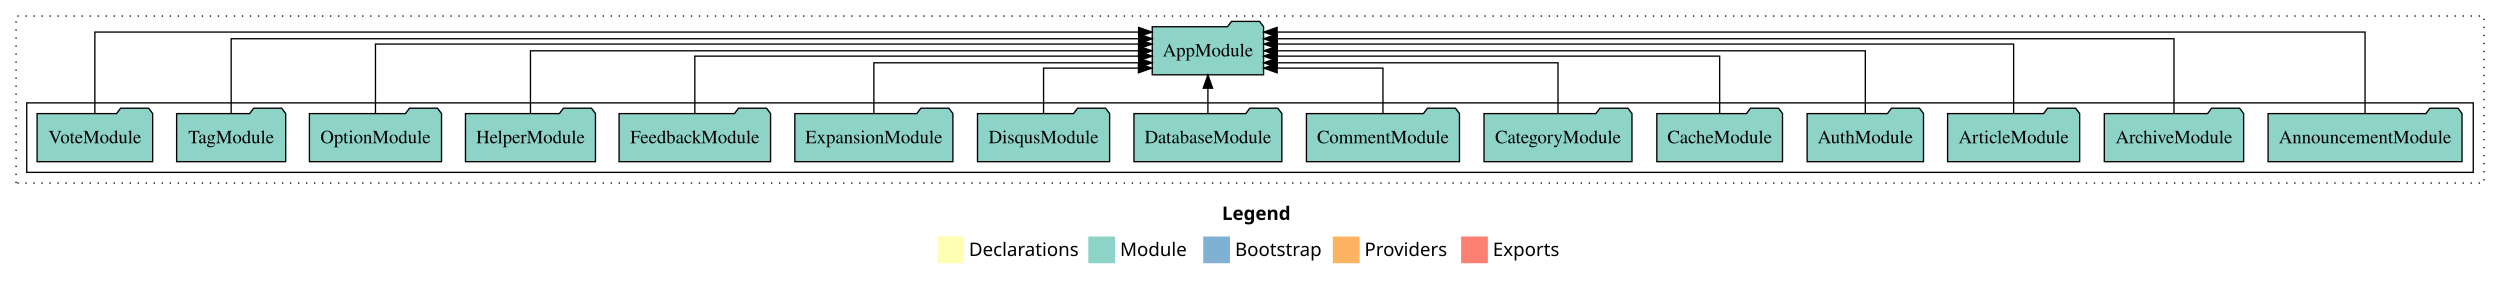
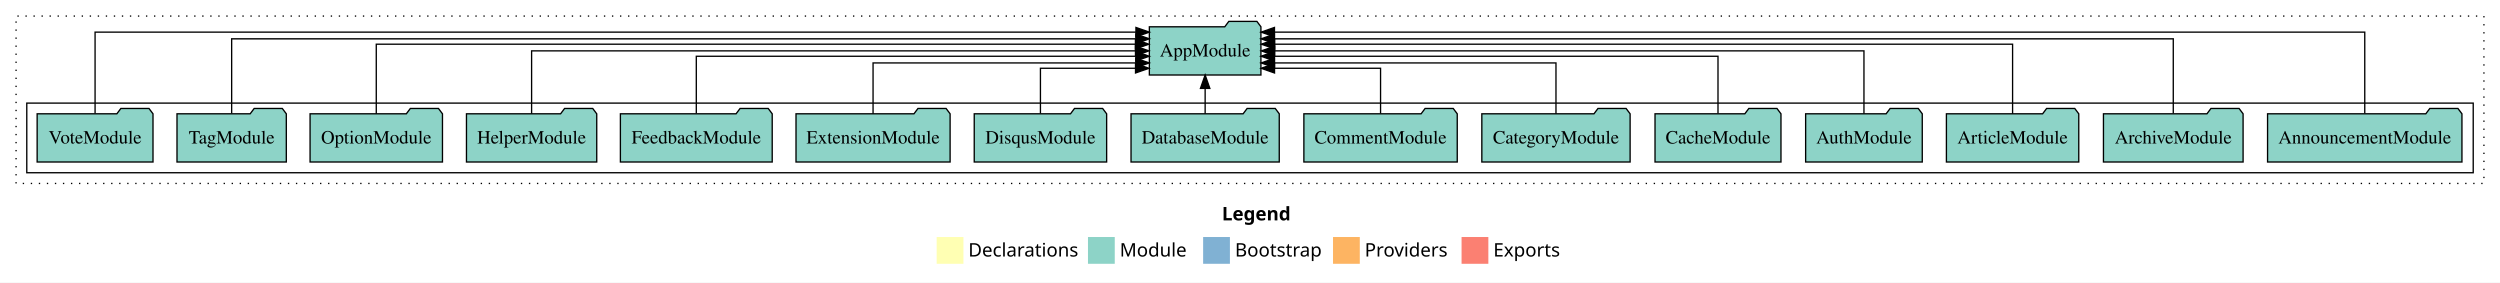
- <svg xmlns="http://www.w3.org/2000/svg" width="1871pt" height="211pt" viewBox="0.00 0.00 1871.00 211.00">
+ <svg xmlns="http://www.w3.org/2000/svg" width="1867pt" height="211pt" viewBox="0.00 0.00 1867.00 211.00">
  <g id="graph0" class="graph" transform="scale(1 1) rotate(0) translate(4 207)">
-     <polygon fill="white" stroke="transparent" points="-4,4 -4,-207 1867,-207 1867,4 -4,4" />
-     <text text-anchor="start" x="910.51" y="-42.4" font-family="Times-12" font-weight="bold" font-size="14.00">Legend</text>
-     <polygon fill="#ffffb3" stroke="transparent" points="697.5,-10 697.5,-30 717.5,-30 717.5,-10 697.5,-10" />
-     <text text-anchor="start" x="721.13" y="-15.4" font-family="Times-12" font-size="14.00">  Declarations</text>
-     <polygon fill="#8dd3c7" stroke="transparent" points="810.5,-10 810.5,-30 830.5,-30 830.5,-10 810.5,-10" />
-     <text text-anchor="start" x="834.23" y="-15.4" font-family="Times-12" font-size="14.00">  Module</text>
-     <polygon fill="#80b1d3" stroke="transparent" points="896.5,-10 896.5,-30 916.5,-30 916.5,-10 896.5,-10" />
-     <text text-anchor="start" x="920.28" y="-15.4" font-family="Times-12" font-size="14.00">  Bootstrap</text>
-     <polygon fill="#fdb462" stroke="transparent" points="993.5,-10 993.5,-30 1013.5,-30 1013.5,-10 993.5,-10" />
-     <text text-anchor="start" x="1017.17" y="-15.4" font-family="Times-12" font-size="14.00">  Providers</text>
-     <polygon fill="#fb8072" stroke="transparent" points="1089.5,-10 1089.5,-30 1109.5,-30 1109.5,-10 1089.5,-10" />
-     <text text-anchor="start" x="1113.23" y="-15.4" font-family="Times-12" font-size="14.00">  Exports</text>
+     <polygon fill="white" stroke="transparent" points="-4,4 -4,-207 1863,-207 1863,4 -4,4" />
+     <text text-anchor="start" x="908.51" y="-42.4" font-family="Times-12" font-weight="bold" font-size="14.00">Legend</text>
+     <polygon fill="#ffffb3" stroke="transparent" points="695.5,-10 695.5,-30 715.5,-30 715.5,-10 695.5,-10" />
+     <text text-anchor="start" x="719.13" y="-15.4" font-family="Times-12" font-size="14.00">  Declarations</text>
+     <polygon fill="#8dd3c7" stroke="transparent" points="808.5,-10 808.5,-30 828.5,-30 828.5,-10 808.5,-10" />
+     <text text-anchor="start" x="832.23" y="-15.4" font-family="Times-12" font-size="14.00">  Module</text>
+     <polygon fill="#80b1d3" stroke="transparent" points="894.5,-10 894.5,-30 914.5,-30 914.5,-10 894.5,-10" />
+     <text text-anchor="start" x="918.28" y="-15.4" font-family="Times-12" font-size="14.00">  Bootstrap</text>
+     <polygon fill="#fdb462" stroke="transparent" points="991.5,-10 991.5,-30 1011.5,-30 1011.5,-10 991.5,-10" />
+     <text text-anchor="start" x="1015.17" y="-15.4" font-family="Times-12" font-size="14.00">  Providers</text>
+     <polygon fill="#fb8072" stroke="transparent" points="1087.5,-10 1087.5,-30 1107.5,-30 1107.5,-10 1087.5,-10" />
+     <text text-anchor="start" x="1111.23" y="-15.4" font-family="Times-12" font-size="14.00">  Exports</text>
    <g id="clust1" class="cluster">
-       <polygon fill="none" stroke="black" stroke-dasharray="1,5" points="8,-70 8,-195 1855,-195 1855,-70 8,-70" />
+       <polygon fill="none" stroke="black" stroke-dasharray="1,5" points="8,-70 8,-195 1851,-195 1851,-70 8,-70" />
    </g>
    <g id="clust3" class="cluster">
-       <polygon fill="none" stroke="black" points="16,-78 16,-130 1847,-130 1847,-78 16,-78" />
+       <polygon fill="none" stroke="black" points="16,-78 16,-130 1843,-130 1843,-78 16,-78" />
    </g>
    <g id="node1" class="node">
-       <polygon fill="#8dd3c7" stroke="black" points="1838.58,-122 1835.58,-126 1814.58,-126 1811.58,-122 1693.42,-122 1693.42,-86 1838.58,-86 1838.58,-122" />
-       <text text-anchor="middle" x="1766" y="-99.8" font-family="Times,serif" font-size="14.00">AnnouncementModule</text>
+       <polygon fill="#8dd3c7" stroke="black" points="1834.58,-122 1831.58,-126 1810.58,-126 1807.58,-122 1689.42,-122 1689.42,-86 1834.58,-86 1834.58,-122" />
+       <text text-anchor="middle" x="1762" y="-99.8" font-family="Times,serif" font-size="14.00">AnnouncementModule</text>
    </g>
    <g id="node16" class="node">
-       <polygon fill="#8dd3c7" stroke="black" points="941.66,-187 938.66,-191 917.66,-191 914.66,-187 858.34,-187 858.34,-151 941.66,-151 941.66,-187" />
-       <text text-anchor="middle" x="900" y="-164.8" font-family="Times,serif" font-size="14.00">AppModule</text>
+       <polygon fill="#8dd3c7" stroke="black" points="937.66,-187 934.66,-191 913.66,-191 910.66,-187 854.34,-187 854.34,-151 937.66,-151 937.66,-187" />
+       <text text-anchor="middle" x="896" y="-164.8" font-family="Times,serif" font-size="14.00">AppModule</text>
    </g>
    <g id="edge1" class="edge">
-       <path fill="none" stroke="black" d="M1766,-122.32C1766,-145.66 1766,-183 1766,-183 1766,-183 951.77,-183 951.77,-183" />
-       <polygon fill="black" stroke="black" points="951.77,-179.5 941.77,-183 951.77,-186.5 951.77,-179.5" />
+       <path fill="none" stroke="black" d="M1762,-122.32C1762,-145.66 1762,-183 1762,-183 1762,-183 947.77,-183 947.77,-183" />
+       <polygon fill="black" stroke="black" points="947.77,-179.5 937.77,-183 947.77,-186.5 947.77,-179.5" />
    </g>
    <g id="node2" class="node">
-       <polygon fill="#8dd3c7" stroke="black" points="1675.14,-122 1672.14,-126 1651.14,-126 1648.14,-122 1570.86,-122 1570.86,-86 1675.14,-86 1675.14,-122" />
-       <text text-anchor="middle" x="1623" y="-99.8" font-family="Times,serif" font-size="14.00">ArchiveModule</text>
+       <polygon fill="#8dd3c7" stroke="black" points="1671.14,-122 1668.14,-126 1647.14,-126 1644.14,-122 1566.86,-122 1566.86,-86 1671.14,-86 1671.14,-122" />
+       <text text-anchor="middle" x="1619" y="-99.8" font-family="Times,serif" font-size="14.00">ArchiveModule</text>
    </g>
    <g id="edge2" class="edge">
-       <path fill="none" stroke="black" d="M1623,-122.29C1623,-144.21 1623,-178 1623,-178 1623,-178 951.73,-178 951.73,-178" />
-       <polygon fill="black" stroke="black" points="951.73,-174.5 941.73,-178 951.73,-181.5 951.73,-174.5" />
+       <path fill="none" stroke="black" d="M1619,-122.29C1619,-144.21 1619,-178 1619,-178 1619,-178 947.73,-178 947.73,-178" />
+       <polygon fill="black" stroke="black" points="947.73,-174.5 937.73,-178 947.73,-181.5 947.73,-174.5" />
    </g>
    <g id="node3" class="node">
-       <polygon fill="#8dd3c7" stroke="black" points="1552.42,-122 1549.42,-126 1528.42,-126 1525.42,-122 1453.58,-122 1453.58,-86 1552.42,-86 1552.42,-122" />
-       <text text-anchor="middle" x="1503" y="-99.8" font-family="Times,serif" font-size="14.00">ArticleModule</text>
+       <polygon fill="#8dd3c7" stroke="black" points="1548.42,-122 1545.42,-126 1524.42,-126 1521.42,-122 1449.58,-122 1449.58,-86 1548.42,-86 1548.42,-122" />
+       <text text-anchor="middle" x="1499" y="-99.8" font-family="Times,serif" font-size="14.00">ArticleModule</text>
    </g>
    <g id="edge3" class="edge">
-       <path fill="none" stroke="black" d="M1503,-122.03C1503,-142.77 1503,-174 1503,-174 1503,-174 951.92,-174 951.92,-174" />
-       <polygon fill="black" stroke="black" points="951.92,-170.5 941.92,-174 951.92,-177.5 951.92,-170.5" />
+       <path fill="none" stroke="black" d="M1499,-122.03C1499,-142.77 1499,-174 1499,-174 1499,-174 947.92,-174 947.92,-174" />
+       <polygon fill="black" stroke="black" points="947.92,-170.5 937.92,-174 947.92,-177.5 947.92,-170.5" />
    </g>
    <g id="node4" class="node">
-       <polygon fill="#8dd3c7" stroke="black" points="1435.55,-122 1432.55,-126 1411.55,-126 1408.55,-122 1348.45,-122 1348.45,-86 1435.55,-86 1435.55,-122" />
-       <text text-anchor="middle" x="1392" y="-99.8" font-family="Times,serif" font-size="14.00">AuthModule</text>
+       <polygon fill="#8dd3c7" stroke="black" points="1431.55,-122 1428.55,-126 1407.55,-126 1404.55,-122 1344.45,-122 1344.45,-86 1431.55,-86 1431.55,-122" />
+       <text text-anchor="middle" x="1388" y="-99.8" font-family="Times,serif" font-size="14.00">AuthModule</text>
    </g>
    <g id="edge4" class="edge">
-       <path fill="none" stroke="black" d="M1392,-122.11C1392,-141.34 1392,-169 1392,-169 1392,-169 951.95,-169 951.95,-169" />
-       <polygon fill="black" stroke="black" points="951.95,-165.5 941.95,-169 951.95,-172.5 951.95,-165.5" />
+       <path fill="none" stroke="black" d="M1388,-122.11C1388,-141.34 1388,-169 1388,-169 1388,-169 947.95,-169 947.95,-169" />
+       <polygon fill="black" stroke="black" points="947.95,-165.5 937.95,-169 947.95,-172.5 947.95,-165.5" />
    </g>
    <g id="node5" class="node">
-       <polygon fill="#8dd3c7" stroke="black" points="1330.03,-122 1327.03,-126 1306.03,-126 1303.03,-122 1235.97,-122 1235.97,-86 1330.03,-86 1330.03,-122" />
-       <text text-anchor="middle" x="1283" y="-99.8" font-family="Times,serif" font-size="14.00">CacheModule</text>
+       <polygon fill="#8dd3c7" stroke="black" points="1326.03,-122 1323.03,-126 1302.03,-126 1299.03,-122 1231.97,-122 1231.97,-86 1326.03,-86 1326.03,-122" />
+       <text text-anchor="middle" x="1279" y="-99.8" font-family="Times,serif" font-size="14.00">CacheModule</text>
    </g>
    <g id="edge5" class="edge">
-       <path fill="none" stroke="black" d="M1283,-122.3C1283,-140.27 1283,-165 1283,-165 1283,-165 951.72,-165 951.72,-165" />
-       <polygon fill="black" stroke="black" points="951.72,-161.5 941.72,-165 951.72,-168.5 951.72,-161.5" />
+       <path fill="none" stroke="black" d="M1279,-122.3C1279,-140.27 1279,-165 1279,-165 1279,-165 947.72,-165 947.72,-165" />
+       <polygon fill="black" stroke="black" points="947.72,-161.5 937.72,-165 947.72,-168.5 947.72,-161.5" />
    </g>
    <g id="node6" class="node">
-       <polygon fill="#8dd3c7" stroke="black" points="1217.37,-122 1214.37,-126 1193.37,-126 1190.37,-122 1106.63,-122 1106.63,-86 1217.37,-86 1217.37,-122" />
-       <text text-anchor="middle" x="1162" y="-99.8" font-family="Times,serif" font-size="14.00">CategoryModule</text>
+       <polygon fill="#8dd3c7" stroke="black" points="1213.37,-122 1210.37,-126 1189.37,-126 1186.37,-122 1102.63,-122 1102.63,-86 1213.37,-86 1213.37,-122" />
+       <text text-anchor="middle" x="1158" y="-99.8" font-family="Times,serif" font-size="14.00">CategoryModule</text>
    </g>
    <g id="edge6" class="edge">
-       <path fill="none" stroke="black" d="M1162,-122.03C1162,-138.4 1162,-160 1162,-160 1162,-160 951.8,-160 951.8,-160" />
-       <polygon fill="black" stroke="black" points="951.8,-156.5 941.8,-160 951.8,-163.5 951.8,-156.5" />
+       <path fill="none" stroke="black" d="M1158,-122.03C1158,-138.4 1158,-160 1158,-160 1158,-160 947.8,-160 947.8,-160" />
+       <polygon fill="black" stroke="black" points="947.8,-156.5 937.8,-160 947.8,-163.5 947.8,-156.5" />
    </g>
    <g id="node7" class="node">
-       <polygon fill="#8dd3c7" stroke="black" points="1088.27,-122 1085.27,-126 1064.27,-126 1061.27,-122 973.73,-122 973.73,-86 1088.27,-86 1088.27,-122" />
-       <text text-anchor="middle" x="1031" y="-99.8" font-family="Times,serif" font-size="14.00">CommentModule</text>
+       <polygon fill="#8dd3c7" stroke="black" points="1084.27,-122 1081.27,-126 1060.27,-126 1057.27,-122 969.73,-122 969.73,-86 1084.27,-86 1084.27,-122" />
+       <text text-anchor="middle" x="1027" y="-99.8" font-family="Times,serif" font-size="14.00">CommentModule</text>
    </g>
    <g id="edge7" class="edge">
-       <path fill="none" stroke="black" d="M1031,-122.19C1031,-137.18 1031,-156 1031,-156 1031,-156 951.81,-156 951.81,-156" />
-       <polygon fill="black" stroke="black" points="951.81,-152.5 941.81,-156 951.81,-159.5 951.81,-152.5" />
+       <path fill="none" stroke="black" d="M1027,-122.19C1027,-137.18 1027,-156 1027,-156 1027,-156 947.81,-156 947.81,-156" />
+       <polygon fill="black" stroke="black" points="947.81,-152.5 937.81,-156 947.81,-159.5 947.81,-152.5" />
    </g>
    <g id="node8" class="node">
-       <polygon fill="#8dd3c7" stroke="black" points="955.35,-122 952.35,-126 931.35,-126 928.35,-122 844.65,-122 844.65,-86 955.35,-86 955.35,-122" />
-       <text text-anchor="middle" x="900" y="-99.8" font-family="Times,serif" font-size="14.00">DatabaseModule</text>
+       <polygon fill="#8dd3c7" stroke="black" points="951.35,-122 948.35,-126 927.35,-126 924.35,-122 840.65,-122 840.65,-86 951.35,-86 951.35,-122" />
+       <text text-anchor="middle" x="896" y="-99.8" font-family="Times,serif" font-size="14.00">DatabaseModule</text>
    </g>
    <g id="edge8" class="edge">
-       <path fill="none" stroke="black" d="M900,-122.11C900,-122.11 900,-140.99 900,-140.99" />
-       <polygon fill="black" stroke="black" points="896.5,-140.99 900,-150.99 903.5,-140.99 896.5,-140.99" />
+       <path fill="none" stroke="black" d="M896,-122.11C896,-122.11 896,-140.99 896,-140.99" />
+       <polygon fill="black" stroke="black" points="892.5,-140.99 896,-150.99 899.5,-140.99 892.5,-140.99" />
    </g>
    <g id="node9" class="node">
-       <polygon fill="#8dd3c7" stroke="black" points="826.44,-122 823.44,-126 802.44,-126 799.44,-122 727.56,-122 727.56,-86 826.44,-86 826.44,-122" />
-       <text text-anchor="middle" x="777" y="-99.8" font-family="Times,serif" font-size="14.00">DisqusModule</text>
+       <polygon fill="#8dd3c7" stroke="black" points="822.44,-122 819.44,-126 798.44,-126 795.44,-122 723.56,-122 723.56,-86 822.44,-86 822.44,-122" />
+       <text text-anchor="middle" x="773" y="-99.8" font-family="Times,serif" font-size="14.00">DisqusModule</text>
    </g>
    <g id="edge9" class="edge">
-       <path fill="none" stroke="black" d="M777,-122.19C777,-137.18 777,-156 777,-156 777,-156 848.01,-156 848.01,-156" />
-       <polygon fill="black" stroke="black" points="848.01,-159.5 858.01,-156 848.01,-152.5 848.01,-159.5" />
+       <path fill="none" stroke="black" d="M773,-122.19C773,-137.18 773,-156 773,-156 773,-156 844.01,-156 844.01,-156" />
+       <polygon fill="black" stroke="black" points="844.01,-159.5 854.01,-156 844.01,-152.5 844.01,-159.5" />
    </g>
    <g id="node10" class="node">
-       <polygon fill="#8dd3c7" stroke="black" points="709.15,-122 706.15,-126 685.15,-126 682.15,-122 590.85,-122 590.85,-86 709.15,-86 709.15,-122" />
-       <text text-anchor="middle" x="650" y="-99.8" font-family="Times,serif" font-size="14.00">ExpansionModule</text>
+       <polygon fill="#8dd3c7" stroke="black" points="705.54,-122 702.54,-126 681.54,-126 678.54,-122 590.46,-122 590.46,-86 705.54,-86 705.54,-122" />
+       <text text-anchor="middle" x="648" y="-99.8" font-family="Times,serif" font-size="14.00">ExtensionModule</text>
    </g>
    <g id="edge10" class="edge">
-       <path fill="none" stroke="black" d="M650,-122.03C650,-138.4 650,-160 650,-160 650,-160 848.16,-160 848.16,-160" />
-       <polygon fill="black" stroke="black" points="848.16,-163.5 858.16,-160 848.16,-156.5 848.16,-163.5" />
+       <path fill="none" stroke="black" d="M648,-122.03C648,-138.4 648,-160 648,-160 648,-160 844.21,-160 844.21,-160" />
+       <polygon fill="black" stroke="black" points="844.21,-163.5 854.21,-160 844.21,-156.5 844.21,-163.5" />
    </g>
    <g id="node11" class="node">
      <polygon fill="#8dd3c7" stroke="black" points="572.69,-122 569.69,-126 548.69,-126 545.69,-122 459.31,-122 459.31,-86 572.69,-86 572.69,-122" />
      <text text-anchor="middle" x="516" y="-99.8" font-family="Times,serif" font-size="14.00">FeedbackModule</text>
    </g>
    <g id="edge11" class="edge">
-       <path fill="none" stroke="black" d="M516,-122.3C516,-140.27 516,-165 516,-165 516,-165 848.17,-165 848.17,-165" />
-       <polygon fill="black" stroke="black" points="848.17,-168.5 858.17,-165 848.17,-161.5 848.17,-168.5" />
+       <path fill="none" stroke="black" d="M516,-122.3C516,-140.27 516,-165 516,-165 516,-165 844.25,-165 844.25,-165" />
+       <polygon fill="black" stroke="black" points="844.25,-168.5 854.25,-165 844.25,-161.5 844.25,-168.5" />
    </g>
    <g id="node12" class="node">
      <polygon fill="#8dd3c7" stroke="black" points="441.64,-122 438.64,-126 417.64,-126 414.64,-122 344.36,-122 344.36,-86 441.64,-86 441.64,-122" />
      <text text-anchor="middle" x="393" y="-99.8" font-family="Times,serif" font-size="14.00">HelperModule</text>
    </g>
    <g id="edge12" class="edge">
-       <path fill="none" stroke="black" d="M393,-122.11C393,-141.34 393,-169 393,-169 393,-169 848.08,-169 848.08,-169" />
-       <polygon fill="black" stroke="black" points="848.08,-172.5 858.08,-169 848.08,-165.5 848.08,-172.5" />
+       <path fill="none" stroke="black" d="M393,-122.11C393,-141.34 393,-169 393,-169 393,-169 843.98,-169 843.98,-169" />
+       <polygon fill="black" stroke="black" points="843.98,-172.5 853.98,-169 843.98,-165.5 843.98,-172.5" />
    </g>
    <g id="node13" class="node">
      <polygon fill="#8dd3c7" stroke="black" points="326.44,-122 323.44,-126 302.44,-126 299.44,-122 227.56,-122 227.56,-86 326.44,-86 326.44,-122" />
      <text text-anchor="middle" x="277" y="-99.8" font-family="Times,serif" font-size="14.00">OptionModule</text>
    </g>
    <g id="edge13" class="edge">
-       <path fill="none" stroke="black" d="M277,-122.03C277,-142.77 277,-174 277,-174 277,-174 848.16,-174 848.16,-174" />
-       <polygon fill="black" stroke="black" points="848.16,-177.5 858.16,-174 848.16,-170.5 848.16,-177.5" />
+       <path fill="none" stroke="black" d="M277,-122.03C277,-142.77 277,-174 277,-174 277,-174 843.94,-174 843.94,-174" />
+       <polygon fill="black" stroke="black" points="843.94,-177.5 853.94,-174 843.94,-170.5 843.94,-177.5" />
    </g>
    <g id="node14" class="node">
      <polygon fill="#8dd3c7" stroke="black" points="209.82,-122 206.82,-126 185.82,-126 182.82,-122 128.18,-122 128.18,-86 209.82,-86 209.82,-122" />
      <text text-anchor="middle" x="169" y="-99.8" font-family="Times,serif" font-size="14.00">TagModule</text>
    </g>
    <g id="edge14" class="edge">
-       <path fill="none" stroke="black" d="M169,-122.29C169,-144.21 169,-178 169,-178 169,-178 848.34,-178 848.34,-178" />
-       <polygon fill="black" stroke="black" points="848.34,-181.5 858.34,-178 848.34,-174.5 848.34,-181.5" />
+       <path fill="none" stroke="black" d="M169,-122.29C169,-144.21 169,-178 169,-178 169,-178 844.3,-178 844.3,-178" />
+       <polygon fill="black" stroke="black" points="844.3,-181.5 854.3,-178 844.3,-174.5 844.3,-181.5" />
    </g>
    <g id="node15" class="node">
      <polygon fill="#8dd3c7" stroke="black" points="110.26,-122 107.26,-126 86.26,-126 83.26,-122 23.74,-122 23.74,-86 110.26,-86 110.26,-122" />
      <text text-anchor="middle" x="67" y="-99.8" font-family="Times,serif" font-size="14.00">VoteModule</text>
    </g>
    <g id="edge15" class="edge">
-       <path fill="none" stroke="black" d="M67,-122.32C67,-145.66 67,-183 67,-183 67,-183 848.12,-183 848.12,-183" />
-       <polygon fill="black" stroke="black" points="848.12,-186.5 858.12,-183 848.12,-179.5 848.12,-186.5" />
+       <path fill="none" stroke="black" d="M67,-122.32C67,-145.66 67,-183 67,-183 67,-183 844.32,-183 844.32,-183" />
+       <polygon fill="black" stroke="black" points="844.32,-186.5 854.32,-183 844.32,-179.5 844.32,-186.5" />
    </g>
  </g>
</svg>
